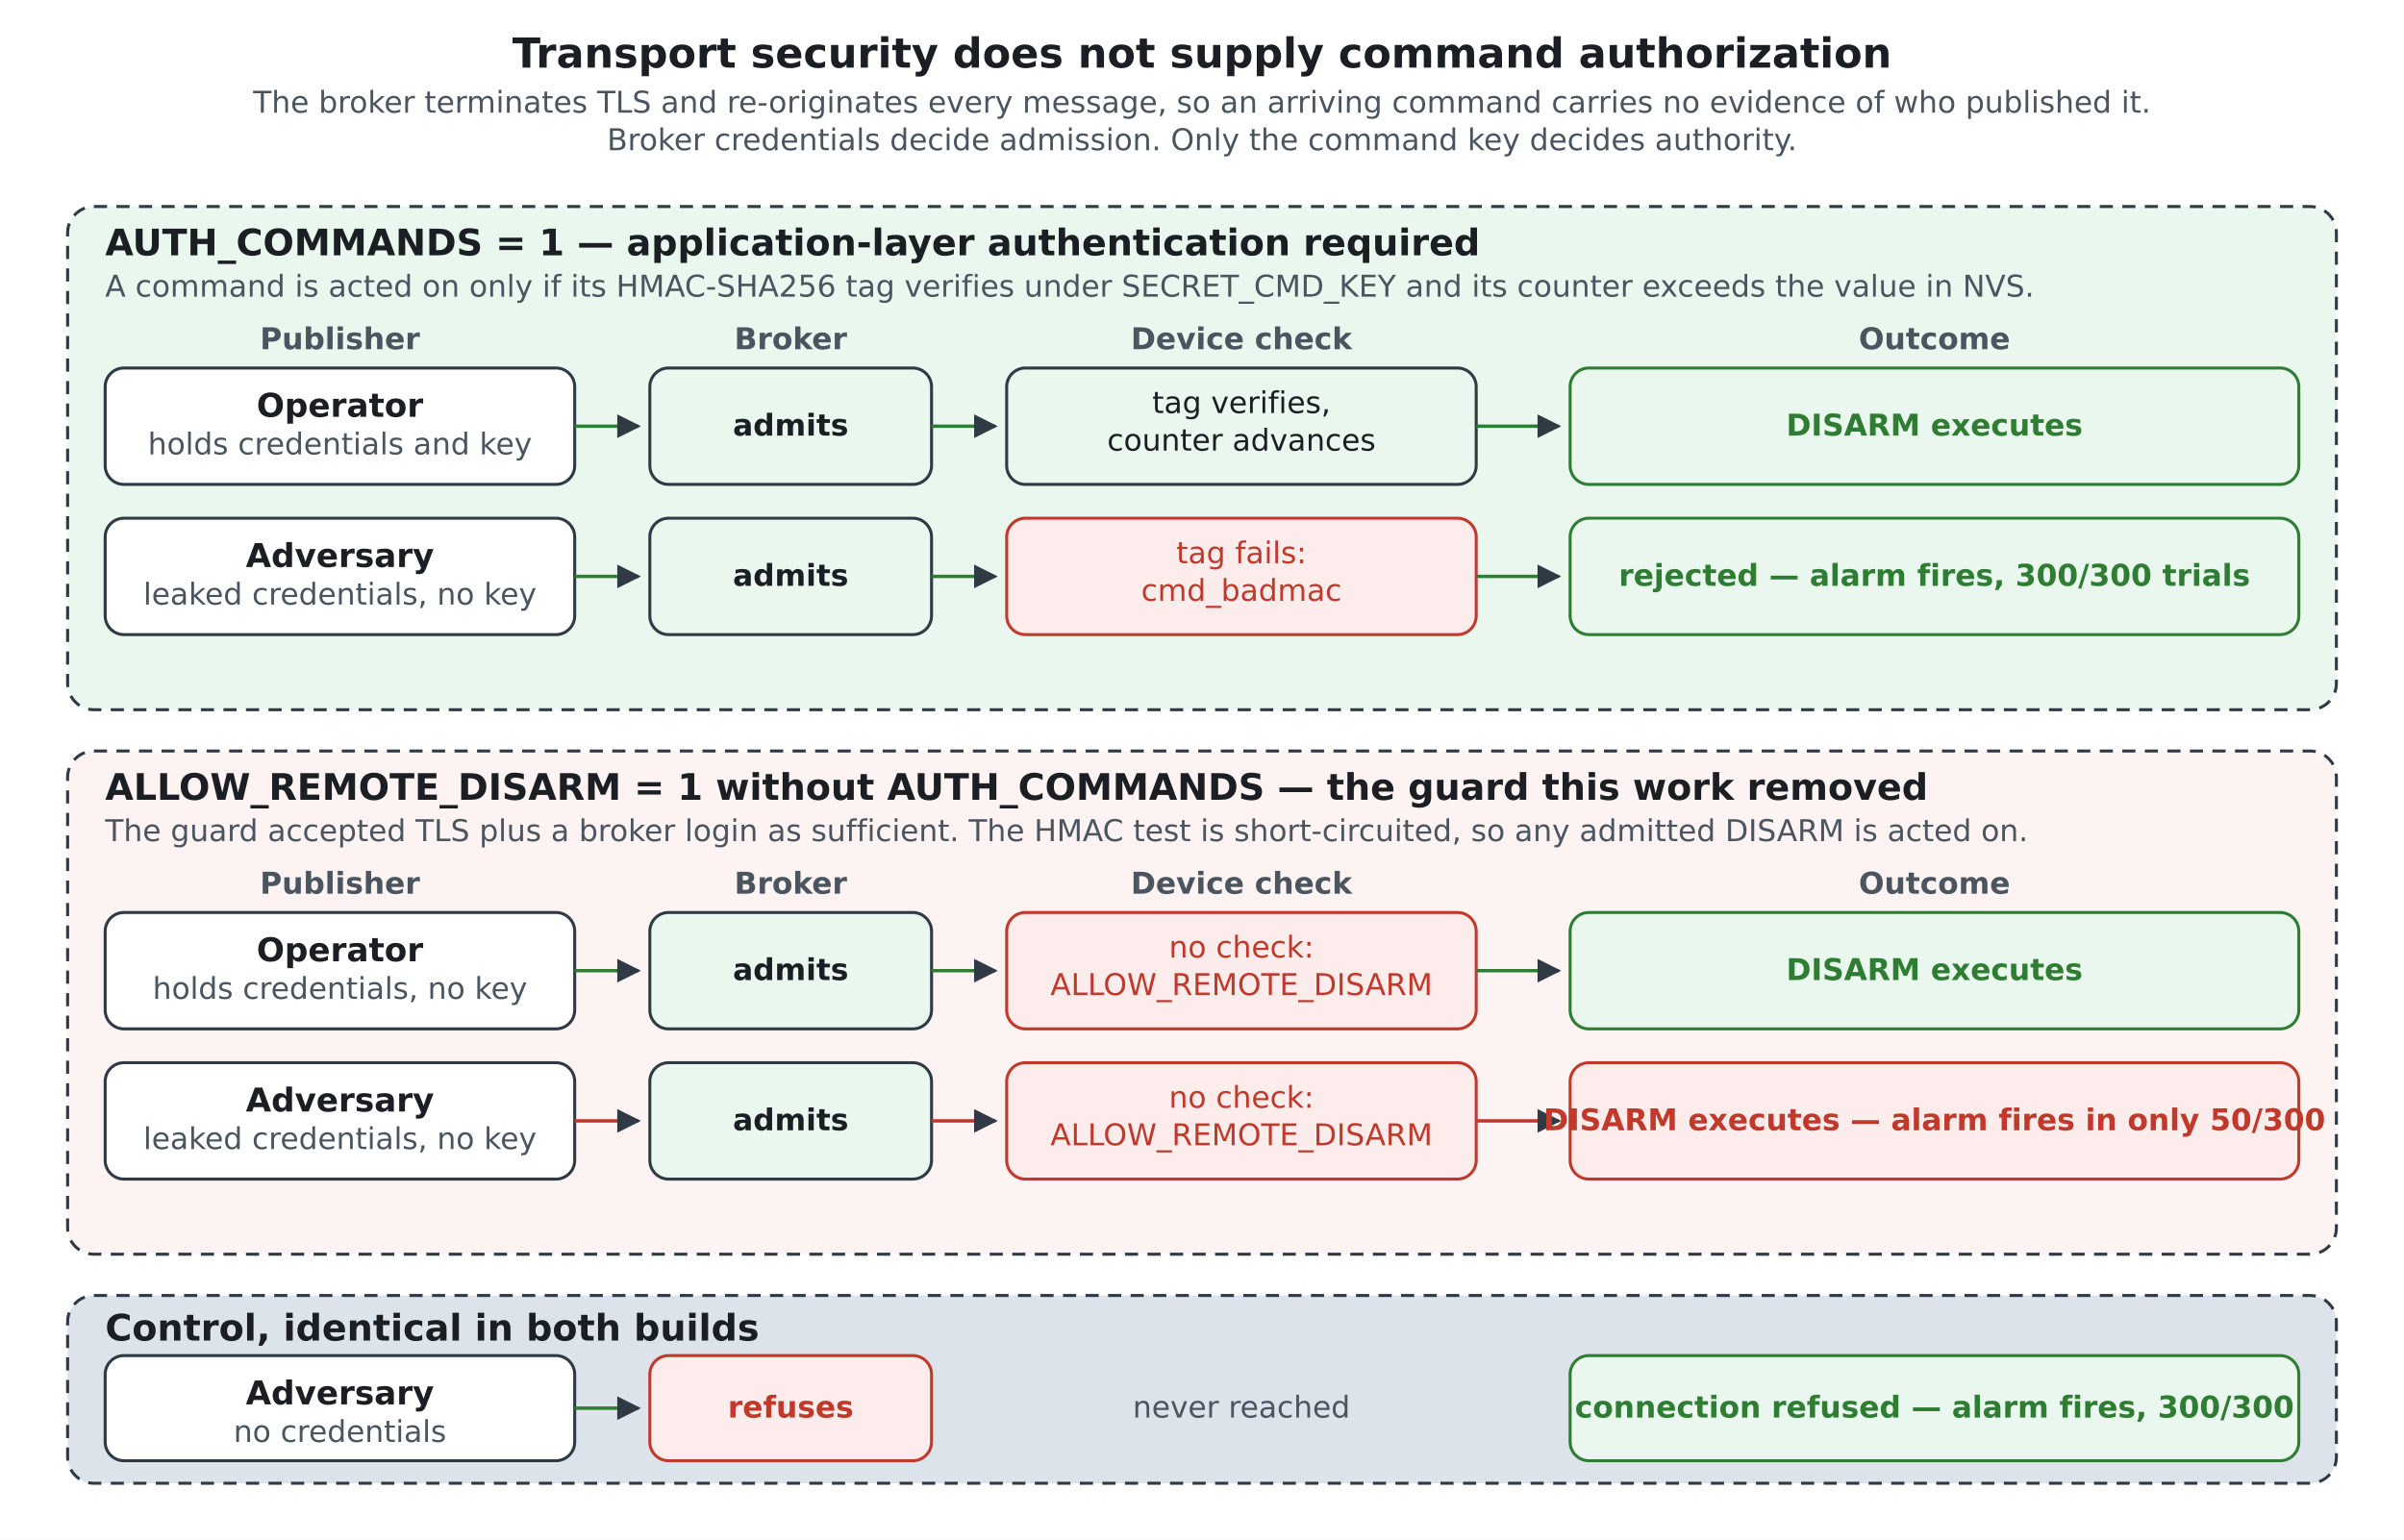
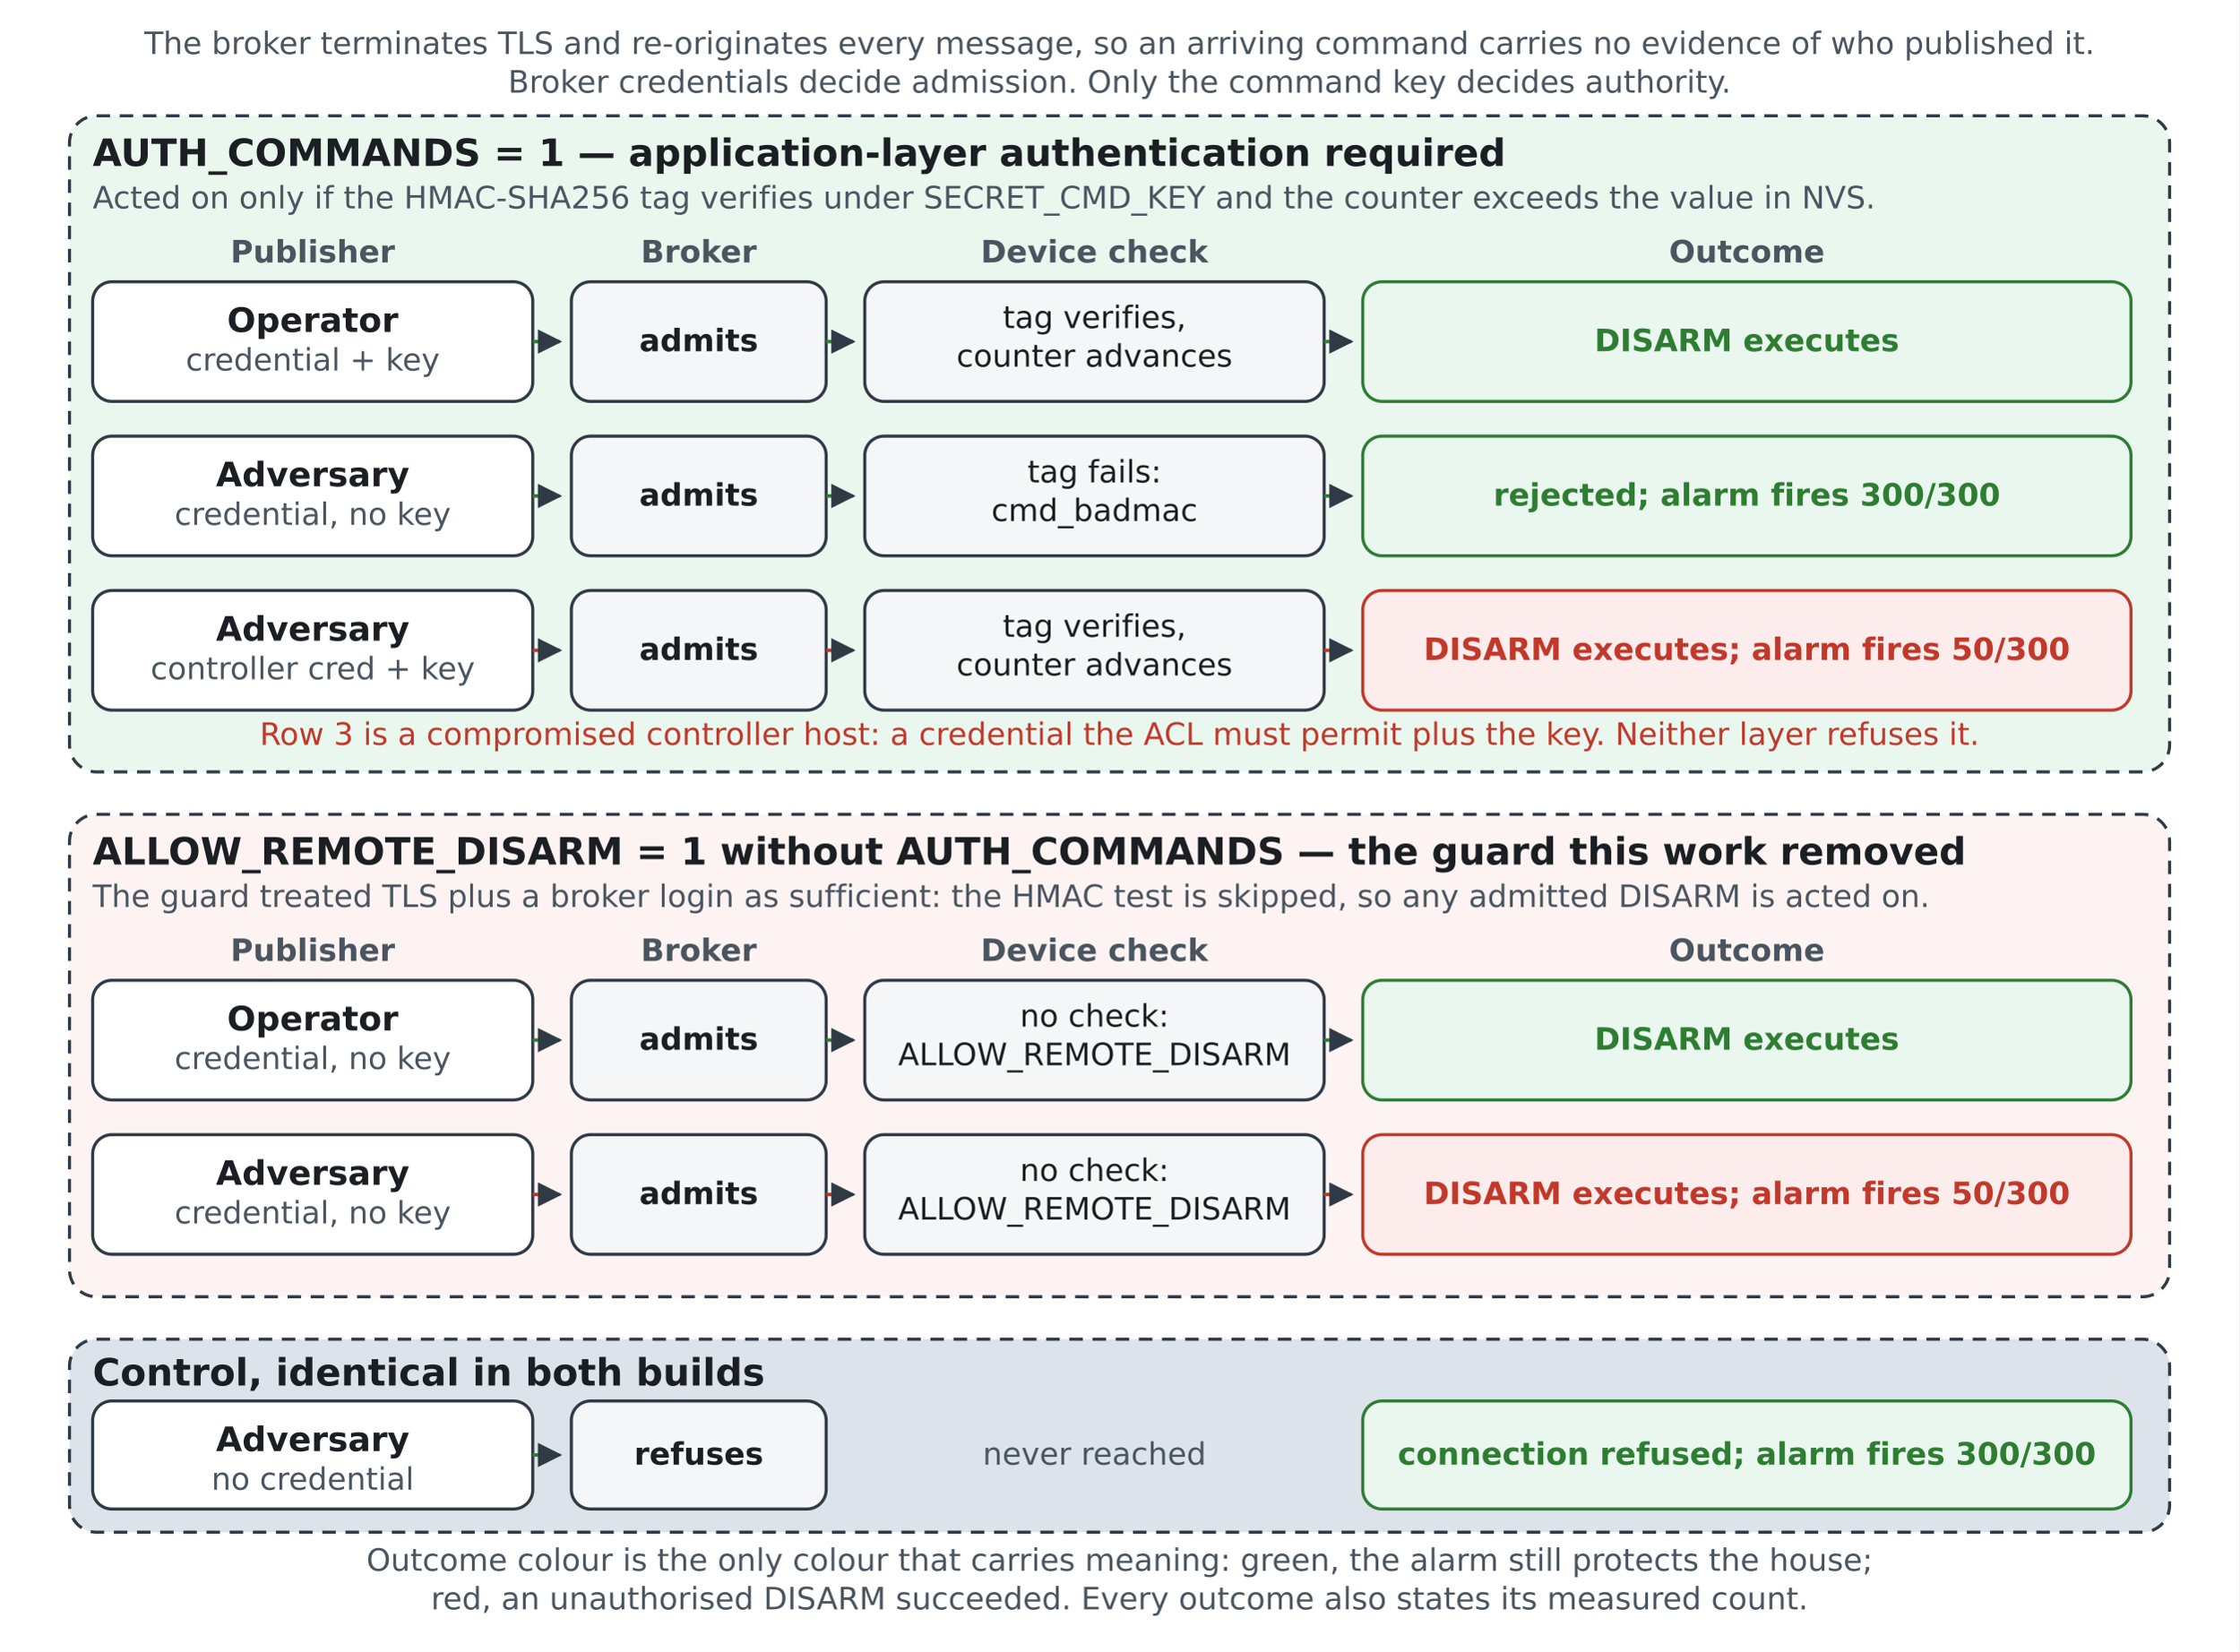
- <svg xmlns="http://www.w3.org/2000/svg" width="1280" height="820" viewBox="0 0 1280 820" font-family="DejaVu Sans, Arial, Helvetica, sans-serif">
+ <svg xmlns="http://www.w3.org/2000/svg" width="1160" height="856" viewBox="0 0 1160 856" font-family="DejaVu Sans, Arial, Helvetica, sans-serif">
  <rect width="100%" height="100%" fill="#FFFFFF" />
  <defs>
    <marker id="arr" viewBox="0 0 10 10" refX="9" refY="5" markerWidth="7" markerHeight="7" orient="auto">
      <path d="M0 0 L10 5 L0 10 z" fill="#2F3A45" />
    </marker>
  </defs>
-   <text x="640" y="36" font-size="22" font-family="DejaVu Sans, Arial, Helvetica, sans-serif" text-anchor="middle" fill="#1B1F23" font-weight="bold">Transport security does not supply command authorization</text>
-   <text x="640" y="60" font-size="16" font-family="DejaVu Sans, Arial, Helvetica, sans-serif" text-anchor="middle" fill="#4A5560">The broker terminates TLS and re-originates every message, so an arriving command carries no evidence of who published it.</text>
-   <text x="640" y="80" font-size="16" font-family="DejaVu Sans, Arial, Helvetica, sans-serif" text-anchor="middle" fill="#4A5560">Broker credentials decide admission. Only the command key decides authority.</text>
-   <rect x="36" y="110" width="1208" height="268" rx="14" fill="#E9F7EF" stroke="#2F3A45" stroke-width="1.6" stroke-dasharray="7 5" />
-   <text x="56" y="136" font-size="19.5" font-family="DejaVu Sans, Arial, Helvetica, sans-serif" text-anchor="start" fill="#1B1F23" font-weight="bold">AUTH_COMMANDS = 1    —  application-layer authentication required</text>
-   <text x="56" y="158" font-size="16" font-family="DejaVu Sans, Arial, Helvetica, sans-serif" text-anchor="start" fill="#4A5560">A command is acted on only if its HMAC-SHA256 tag verifies under SECRET_CMD_KEY and its counter exceeds the value in NVS.</text>
-   <text x="181.0" y="186" font-size="16" font-family="DejaVu Sans, Arial, Helvetica, sans-serif" text-anchor="middle" fill="#4A5560" font-weight="bold">Publisher</text>
-   <text x="421.0" y="186" font-size="16" font-family="DejaVu Sans, Arial, Helvetica, sans-serif" text-anchor="middle" fill="#4A5560" font-weight="bold">Broker</text>
-   <text x="661.0" y="186" font-size="16" font-family="DejaVu Sans, Arial, Helvetica, sans-serif" text-anchor="middle" fill="#4A5560" font-weight="bold">Device check</text>
-   <text x="1030.0" y="186" font-size="16" font-family="DejaVu Sans, Arial, Helvetica, sans-serif" text-anchor="middle" fill="#4A5560" font-weight="bold">Outcome</text>
-   <rect x="56" y="196" width="250" height="62" rx="10" fill="#FFFFFF" stroke="#2F3A45" stroke-width="1.6" />
-   <text x="181.0" y="222" font-size="17.5" font-family="DejaVu Sans, Arial, Helvetica, sans-serif" text-anchor="middle" fill="#1B1F23" font-weight="bold">Operator</text>
-   <text x="181.0" y="242" font-size="16" font-family="DejaVu Sans, Arial, Helvetica, sans-serif" text-anchor="middle" fill="#4A5560">holds credentials and key</text>
-   <path d="M306 227.0 L340 227.0" fill="none" stroke="#2E7D32" stroke-width="1.8" marker-end="url(#arr)" />
-   <rect x="346" y="196" width="150" height="62" rx="10" fill="#E9F7EF" stroke="#2F3A45" stroke-width="1.6" />
-   <text x="421.0" y="232.0" font-size="16" font-family="DejaVu Sans, Arial, Helvetica, sans-serif" text-anchor="middle" fill="#1B1F23" font-weight="bold">admits</text>
-   <path d="M496 227.0 L530 227.0" fill="none" stroke="#2E7D32" stroke-width="1.8" marker-end="url(#arr)" />
-   <rect x="536" y="196" width="250" height="62" rx="10" fill="#E9F7EF" stroke="#2F3A45" stroke-width="1.6" />
-   <text x="661.0" y="220" font-size="16" font-family="DejaVu Sans, Arial, Helvetica, sans-serif" text-anchor="middle" fill="#1B1F23">tag verifies,</text>
-   <text x="661.0" y="240" font-size="16" font-family="DejaVu Sans, Arial, Helvetica, sans-serif" text-anchor="middle" fill="#1B1F23">counter advances</text>
-   <path d="M786 227.0 L830 227.0" fill="none" stroke="#2E7D32" stroke-width="1.8" marker-end="url(#arr)" />
-   <rect x="836" y="196" width="388" height="62" rx="10" fill="#E9F7EF" stroke="#2E7D32" stroke-width="1.6" />
-   <text x="1030.0" y="232.0" font-size="16" font-family="DejaVu Sans, Arial, Helvetica, sans-serif" text-anchor="middle" fill="#2E7D32" font-weight="bold">DISARM executes</text>
-   <rect x="56" y="276" width="250" height="62" rx="10" fill="#FFFFFF" stroke="#2F3A45" stroke-width="1.6" />
-   <text x="181.0" y="302" font-size="17.5" font-family="DejaVu Sans, Arial, Helvetica, sans-serif" text-anchor="middle" fill="#1B1F23" font-weight="bold">Adversary</text>
-   <text x="181.0" y="322" font-size="16" font-family="DejaVu Sans, Arial, Helvetica, sans-serif" text-anchor="middle" fill="#4A5560">leaked credentials, no key</text>
-   <path d="M306 307.0 L340 307.0" fill="none" stroke="#2E7D32" stroke-width="1.8" marker-end="url(#arr)" />
-   <rect x="346" y="276" width="150" height="62" rx="10" fill="#E9F7EF" stroke="#2F3A45" stroke-width="1.6" />
-   <text x="421.0" y="312.0" font-size="16" font-family="DejaVu Sans, Arial, Helvetica, sans-serif" text-anchor="middle" fill="#1B1F23" font-weight="bold">admits</text>
-   <path d="M496 307.0 L530 307.0" fill="none" stroke="#2E7D32" stroke-width="1.8" marker-end="url(#arr)" />
-   <rect x="536" y="276" width="250" height="62" rx="10" fill="#FDECEC" stroke="#C0392B" stroke-width="1.6" />
-   <text x="661.0" y="300" font-size="16" font-family="DejaVu Sans, Arial, Helvetica, sans-serif" text-anchor="middle" fill="#C0392B">tag fails:</text>
-   <text x="661.0" y="320" font-size="16" font-family="DejaVu Sans, Arial, Helvetica, sans-serif" text-anchor="middle" fill="#C0392B">cmd_badmac</text>
-   <path d="M786 307.0 L830 307.0" fill="none" stroke="#2E7D32" stroke-width="1.8" marker-end="url(#arr)" />
-   <rect x="836" y="276" width="388" height="62" rx="10" fill="#E9F7EF" stroke="#2E7D32" stroke-width="1.6" />
-   <text x="1030.0" y="312.0" font-size="16" font-family="DejaVu Sans, Arial, Helvetica, sans-serif" text-anchor="middle" fill="#2E7D32" font-weight="bold">rejected — alarm fires, 300/300 trials</text>
-   <rect x="36" y="400" width="1208" height="268" rx="14" fill="#FDF3F2" stroke="#2F3A45" stroke-width="1.6" stroke-dasharray="7 5" />
-   <text x="56" y="426" font-size="19.5" font-family="DejaVu Sans, Arial, Helvetica, sans-serif" text-anchor="start" fill="#1B1F23" font-weight="bold">ALLOW_REMOTE_DISARM = 1 without AUTH_COMMANDS   —  the guard this work removed</text>
-   <text x="56" y="448" font-size="16" font-family="DejaVu Sans, Arial, Helvetica, sans-serif" text-anchor="start" fill="#4A5560">The guard accepted TLS plus a broker login as sufficient. The HMAC test is short-circuited, so any admitted DISARM is acted on.</text>
-   <text x="181.0" y="476" font-size="16" font-family="DejaVu Sans, Arial, Helvetica, sans-serif" text-anchor="middle" fill="#4A5560" font-weight="bold">Publisher</text>
-   <text x="421.0" y="476" font-size="16" font-family="DejaVu Sans, Arial, Helvetica, sans-serif" text-anchor="middle" fill="#4A5560" font-weight="bold">Broker</text>
-   <text x="661.0" y="476" font-size="16" font-family="DejaVu Sans, Arial, Helvetica, sans-serif" text-anchor="middle" fill="#4A5560" font-weight="bold">Device check</text>
-   <text x="1030.0" y="476" font-size="16" font-family="DejaVu Sans, Arial, Helvetica, sans-serif" text-anchor="middle" fill="#4A5560" font-weight="bold">Outcome</text>
-   <rect x="56" y="486" width="250" height="62" rx="10" fill="#FFFFFF" stroke="#2F3A45" stroke-width="1.6" />
-   <text x="181.0" y="512" font-size="17.5" font-family="DejaVu Sans, Arial, Helvetica, sans-serif" text-anchor="middle" fill="#1B1F23" font-weight="bold">Operator</text>
-   <text x="181.0" y="532" font-size="16" font-family="DejaVu Sans, Arial, Helvetica, sans-serif" text-anchor="middle" fill="#4A5560">holds credentials, no key</text>
-   <path d="M306 517.0 L340 517.0" fill="none" stroke="#2E7D32" stroke-width="1.8" marker-end="url(#arr)" />
-   <rect x="346" y="486" width="150" height="62" rx="10" fill="#E9F7EF" stroke="#2F3A45" stroke-width="1.6" />
-   <text x="421.0" y="522.0" font-size="16" font-family="DejaVu Sans, Arial, Helvetica, sans-serif" text-anchor="middle" fill="#1B1F23" font-weight="bold">admits</text>
-   <path d="M496 517.0 L530 517.0" fill="none" stroke="#2E7D32" stroke-width="1.8" marker-end="url(#arr)" />
-   <rect x="536" y="486" width="250" height="62" rx="10" fill="#FDECEC" stroke="#C0392B" stroke-width="1.6" />
-   <text x="661.0" y="510" font-size="16" font-family="DejaVu Sans, Arial, Helvetica, sans-serif" text-anchor="middle" fill="#C0392B">no check:</text>
-   <text x="661.0" y="530" font-size="16" font-family="DejaVu Sans, Arial, Helvetica, sans-serif" text-anchor="middle" fill="#C0392B">ALLOW_REMOTE_DISARM</text>
-   <path d="M786 517.0 L830 517.0" fill="none" stroke="#2E7D32" stroke-width="1.8" marker-end="url(#arr)" />
-   <rect x="836" y="486" width="388" height="62" rx="10" fill="#E9F7EF" stroke="#2E7D32" stroke-width="1.6" />
-   <text x="1030.0" y="522.0" font-size="16" font-family="DejaVu Sans, Arial, Helvetica, sans-serif" text-anchor="middle" fill="#2E7D32" font-weight="bold">DISARM executes</text>
-   <rect x="56" y="566" width="250" height="62" rx="10" fill="#FFFFFF" stroke="#2F3A45" stroke-width="1.6" />
-   <text x="181.0" y="592" font-size="17.5" font-family="DejaVu Sans, Arial, Helvetica, sans-serif" text-anchor="middle" fill="#1B1F23" font-weight="bold">Adversary</text>
-   <text x="181.0" y="612" font-size="16" font-family="DejaVu Sans, Arial, Helvetica, sans-serif" text-anchor="middle" fill="#4A5560">leaked credentials, no key</text>
-   <path d="M306 597.0 L340 597.0" fill="none" stroke="#C0392B" stroke-width="1.8" marker-end="url(#arr)" />
-   <rect x="346" y="566" width="150" height="62" rx="10" fill="#E9F7EF" stroke="#2F3A45" stroke-width="1.6" />
-   <text x="421.0" y="602.0" font-size="16" font-family="DejaVu Sans, Arial, Helvetica, sans-serif" text-anchor="middle" fill="#1B1F23" font-weight="bold">admits</text>
-   <path d="M496 597.0 L530 597.0" fill="none" stroke="#C0392B" stroke-width="1.8" marker-end="url(#arr)" />
-   <rect x="536" y="566" width="250" height="62" rx="10" fill="#FDECEC" stroke="#C0392B" stroke-width="1.6" />
-   <text x="661.0" y="590" font-size="16" font-family="DejaVu Sans, Arial, Helvetica, sans-serif" text-anchor="middle" fill="#C0392B">no check:</text>
-   <text x="661.0" y="610" font-size="16" font-family="DejaVu Sans, Arial, Helvetica, sans-serif" text-anchor="middle" fill="#C0392B">ALLOW_REMOTE_DISARM</text>
-   <path d="M786 597.0 L830 597.0" fill="none" stroke="#C0392B" stroke-width="1.8" marker-end="url(#arr)" />
-   <rect x="836" y="566" width="388" height="62" rx="10" fill="#FDECEC" stroke="#C0392B" stroke-width="1.6" />
-   <text x="1030.0" y="602.0" font-size="16" font-family="DejaVu Sans, Arial, Helvetica, sans-serif" text-anchor="middle" fill="#C0392B" font-weight="bold">DISARM executes — alarm fires in only 50/300</text>
-   <rect x="36" y="690" width="1208" height="100" rx="14" fill="#DCE3EA" stroke="#2F3A45" stroke-width="1.6" stroke-dasharray="7 5" />
-   <text x="56" y="714" font-size="19.5" font-family="DejaVu Sans, Arial, Helvetica, sans-serif" text-anchor="start" fill="#1B1F23" font-weight="bold">Control, identical in both builds</text>
-   <rect x="56" y="722" width="250" height="56" rx="10" fill="#FFFFFF" stroke="#2F3A45" stroke-width="1.6" />
-   <text x="181.0" y="748" font-size="17.5" font-family="DejaVu Sans, Arial, Helvetica, sans-serif" text-anchor="middle" fill="#1B1F23" font-weight="bold">Adversary</text>
-   <text x="181.0" y="768" font-size="16" font-family="DejaVu Sans, Arial, Helvetica, sans-serif" text-anchor="middle" fill="#4A5560">no credentials</text>
-   <path d="M306 750.0 L340 750.0" fill="none" stroke="#2E7D32" stroke-width="1.8" marker-end="url(#arr)" />
-   <rect x="346" y="722" width="150" height="56" rx="10" fill="#FDECEC" stroke="#C0392B" stroke-width="1.6" />
-   <text x="421.0" y="755.0" font-size="16" font-family="DejaVu Sans, Arial, Helvetica, sans-serif" text-anchor="middle" fill="#C0392B" font-weight="bold">refuses</text>
-   <text x="661.0" y="755.0" font-size="16" font-family="DejaVu Sans, Arial, Helvetica, sans-serif" text-anchor="middle" fill="#4A5560">never reached</text>
-   <rect x="836" y="722" width="388" height="56" rx="10" fill="#E9F7EF" stroke="#2E7D32" stroke-width="1.6" />
-   <text x="1030.0" y="755.0" font-size="16" font-family="DejaVu Sans, Arial, Helvetica, sans-serif" text-anchor="middle" fill="#2E7D32" font-weight="bold">connection refused — alarm fires, 300/300</text>
+   <g transform="translate(0,-10)">
+     <text x="580" y="38" font-size="16" font-family="DejaVu Sans, Arial, Helvetica, sans-serif" text-anchor="middle" fill="#4A5560">The broker terminates TLS and re-originates every message, so an arriving command carries no evidence of who published it.</text>
+     <text x="580" y="58" font-size="16" font-family="DejaVu Sans, Arial, Helvetica, sans-serif" text-anchor="middle" fill="#4A5560">Broker credentials decide admission. Only the command key decides authority.</text>
+     <rect x="36" y="70" width="1088" height="340" rx="14" fill="#E9F7EF" stroke="#2F3A45" stroke-width="1.6" stroke-dasharray="7 5" />
+     <text x="48" y="96" font-size="19.5" font-family="DejaVu Sans, Arial, Helvetica, sans-serif" text-anchor="start" fill="#1B1F23" font-weight="bold">AUTH_COMMANDS = 1    —  application-layer authentication required</text>
+     <text x="48" y="118" font-size="16" font-family="DejaVu Sans, Arial, Helvetica, sans-serif" text-anchor="start" fill="#4A5560">Acted on only if the HMAC-SHA256 tag verifies under SECRET_CMD_KEY and the counter exceeds the value in NVS.</text>
+     <text x="162.0" y="146" font-size="16" font-family="DejaVu Sans, Arial, Helvetica, sans-serif" text-anchor="middle" fill="#4A5560" font-weight="bold">Publisher</text>
+     <text x="362.0" y="146" font-size="16" font-family="DejaVu Sans, Arial, Helvetica, sans-serif" text-anchor="middle" fill="#4A5560" font-weight="bold">Broker</text>
+     <text x="567.0" y="146" font-size="16" font-family="DejaVu Sans, Arial, Helvetica, sans-serif" text-anchor="middle" fill="#4A5560" font-weight="bold">Device check</text>
+     <text x="905.0" y="146" font-size="16" font-family="DejaVu Sans, Arial, Helvetica, sans-serif" text-anchor="middle" fill="#4A5560" font-weight="bold">Outcome</text>
+     <rect x="48" y="156" width="228" height="62" rx="10" fill="#FFFFFF" stroke="#2F3A45" stroke-width="1.6" />
+     <text x="162.0" y="182" font-size="17.5" font-family="DejaVu Sans, Arial, Helvetica, sans-serif" text-anchor="middle" fill="#1B1F23" font-weight="bold">Operator</text>
+     <text x="162.0" y="202" font-size="16" font-family="DejaVu Sans, Arial, Helvetica, sans-serif" text-anchor="middle" fill="#4A5560">credential + key</text>
+     <path d="M276 187.0 L290 187.0" fill="none" stroke="#2E7D32" stroke-width="1.8" marker-end="url(#arr)" />
+     <rect x="296" y="156" width="132" height="62" rx="10" fill="#F4F6F8" stroke="#2F3A45" stroke-width="1.6" />
+     <text x="362.0" y="192.0" font-size="16" font-family="DejaVu Sans, Arial, Helvetica, sans-serif" text-anchor="middle" fill="#1B1F23" font-weight="bold">admits</text>
+     <path d="M428 187.0 L442 187.0" fill="none" stroke="#2E7D32" stroke-width="1.8" marker-end="url(#arr)" />
+     <rect x="448" y="156" width="238" height="62" rx="10" fill="#F4F6F8" stroke="#2F3A45" stroke-width="1.6" />
+     <text x="567.0" y="180" font-size="16" font-family="DejaVu Sans, Arial, Helvetica, sans-serif" text-anchor="middle" fill="#1B1F23">tag verifies,</text>
+     <text x="567.0" y="200" font-size="16" font-family="DejaVu Sans, Arial, Helvetica, sans-serif" text-anchor="middle" fill="#1B1F23">counter advances</text>
+     <path d="M686 187.0 L700 187.0" fill="none" stroke="#2E7D32" stroke-width="1.8" marker-end="url(#arr)" />
+     <rect x="706" y="156" width="398" height="62" rx="10" fill="#E9F7EF" stroke="#2E7D32" stroke-width="1.6" />
+     <text x="905.0" y="192.0" font-size="16" font-family="DejaVu Sans, Arial, Helvetica, sans-serif" text-anchor="middle" fill="#2E7D32" font-weight="bold">DISARM executes</text>
+     <rect x="48" y="236" width="228" height="62" rx="10" fill="#FFFFFF" stroke="#2F3A45" stroke-width="1.6" />
+     <text x="162.0" y="262" font-size="17.5" font-family="DejaVu Sans, Arial, Helvetica, sans-serif" text-anchor="middle" fill="#1B1F23" font-weight="bold">Adversary</text>
+     <text x="162.0" y="282" font-size="16" font-family="DejaVu Sans, Arial, Helvetica, sans-serif" text-anchor="middle" fill="#4A5560">credential, no key</text>
+     <path d="M276 267.0 L290 267.0" fill="none" stroke="#2E7D32" stroke-width="1.8" marker-end="url(#arr)" />
+     <rect x="296" y="236" width="132" height="62" rx="10" fill="#F4F6F8" stroke="#2F3A45" stroke-width="1.6" />
+     <text x="362.0" y="272.0" font-size="16" font-family="DejaVu Sans, Arial, Helvetica, sans-serif" text-anchor="middle" fill="#1B1F23" font-weight="bold">admits</text>
+     <path d="M428 267.0 L442 267.0" fill="none" stroke="#2E7D32" stroke-width="1.8" marker-end="url(#arr)" />
+     <rect x="448" y="236" width="238" height="62" rx="10" fill="#F4F6F8" stroke="#2F3A45" stroke-width="1.6" />
+     <text x="567.0" y="260" font-size="16" font-family="DejaVu Sans, Arial, Helvetica, sans-serif" text-anchor="middle" fill="#1B1F23">tag fails:</text>
+     <text x="567.0" y="280" font-size="16" font-family="DejaVu Sans, Arial, Helvetica, sans-serif" text-anchor="middle" fill="#1B1F23">cmd_badmac</text>
+     <path d="M686 267.0 L700 267.0" fill="none" stroke="#2E7D32" stroke-width="1.8" marker-end="url(#arr)" />
+     <rect x="706" y="236" width="398" height="62" rx="10" fill="#E9F7EF" stroke="#2E7D32" stroke-width="1.6" />
+     <text x="905.0" y="272.0" font-size="16" font-family="DejaVu Sans, Arial, Helvetica, sans-serif" text-anchor="middle" fill="#2E7D32" font-weight="bold">rejected; alarm fires 300/300</text>
+     <rect x="48" y="316" width="228" height="62" rx="10" fill="#FFFFFF" stroke="#2F3A45" stroke-width="1.6" />
+     <text x="162.0" y="342" font-size="17.5" font-family="DejaVu Sans, Arial, Helvetica, sans-serif" text-anchor="middle" fill="#1B1F23" font-weight="bold">Adversary</text>
+     <text x="162.0" y="362" font-size="16" font-family="DejaVu Sans, Arial, Helvetica, sans-serif" text-anchor="middle" fill="#4A5560">controller cred + key</text>
+     <path d="M276 347.0 L290 347.0" fill="none" stroke="#C0392B" stroke-width="1.8" marker-end="url(#arr)" />
+     <rect x="296" y="316" width="132" height="62" rx="10" fill="#F4F6F8" stroke="#2F3A45" stroke-width="1.6" />
+     <text x="362.0" y="352.0" font-size="16" font-family="DejaVu Sans, Arial, Helvetica, sans-serif" text-anchor="middle" fill="#1B1F23" font-weight="bold">admits</text>
+     <path d="M428 347.0 L442 347.0" fill="none" stroke="#C0392B" stroke-width="1.8" marker-end="url(#arr)" />
+     <rect x="448" y="316" width="238" height="62" rx="10" fill="#F4F6F8" stroke="#2F3A45" stroke-width="1.6" />
+     <text x="567.0" y="340" font-size="16" font-family="DejaVu Sans, Arial, Helvetica, sans-serif" text-anchor="middle" fill="#1B1F23">tag verifies,</text>
+     <text x="567.0" y="360" font-size="16" font-family="DejaVu Sans, Arial, Helvetica, sans-serif" text-anchor="middle" fill="#1B1F23">counter advances</text>
+     <path d="M686 347.0 L700 347.0" fill="none" stroke="#C0392B" stroke-width="1.8" marker-end="url(#arr)" />
+     <rect x="706" y="316" width="398" height="62" rx="10" fill="#FDECEC" stroke="#C0392B" stroke-width="1.6" />
+     <text x="905.0" y="352.0" font-size="16" font-family="DejaVu Sans, Arial, Helvetica, sans-serif" text-anchor="middle" fill="#C0392B" font-weight="bold">DISARM executes; alarm fires 50/300</text>
+     <text x="580" y="396" font-size="16" font-family="DejaVu Sans, Arial, Helvetica, sans-serif" text-anchor="middle" fill="#C0392B">Row 3 is a compromised controller host: a credential the ACL must permit plus the key. Neither layer refuses it.</text>
+     <rect x="36" y="432" width="1088" height="250" rx="14" fill="#FDF3F2" stroke="#2F3A45" stroke-width="1.6" stroke-dasharray="7 5" />
+     <text x="48" y="458" font-size="19.5" font-family="DejaVu Sans, Arial, Helvetica, sans-serif" text-anchor="start" fill="#1B1F23" font-weight="bold">ALLOW_REMOTE_DISARM = 1 without AUTH_COMMANDS   —  the guard this work removed</text>
+     <text x="48" y="480" font-size="16" font-family="DejaVu Sans, Arial, Helvetica, sans-serif" text-anchor="start" fill="#4A5560">The guard treated TLS plus a broker login as sufficient: the HMAC test is skipped, so any admitted DISARM is acted on.</text>
+     <text x="162.0" y="508" font-size="16" font-family="DejaVu Sans, Arial, Helvetica, sans-serif" text-anchor="middle" fill="#4A5560" font-weight="bold">Publisher</text>
+     <text x="362.0" y="508" font-size="16" font-family="DejaVu Sans, Arial, Helvetica, sans-serif" text-anchor="middle" fill="#4A5560" font-weight="bold">Broker</text>
+     <text x="567.0" y="508" font-size="16" font-family="DejaVu Sans, Arial, Helvetica, sans-serif" text-anchor="middle" fill="#4A5560" font-weight="bold">Device check</text>
+     <text x="905.0" y="508" font-size="16" font-family="DejaVu Sans, Arial, Helvetica, sans-serif" text-anchor="middle" fill="#4A5560" font-weight="bold">Outcome</text>
+     <rect x="48" y="518" width="228" height="62" rx="10" fill="#FFFFFF" stroke="#2F3A45" stroke-width="1.6" />
+     <text x="162.0" y="544" font-size="17.5" font-family="DejaVu Sans, Arial, Helvetica, sans-serif" text-anchor="middle" fill="#1B1F23" font-weight="bold">Operator</text>
+     <text x="162.0" y="564" font-size="16" font-family="DejaVu Sans, Arial, Helvetica, sans-serif" text-anchor="middle" fill="#4A5560">credential, no key</text>
+     <path d="M276 549.0 L290 549.0" fill="none" stroke="#2E7D32" stroke-width="1.8" marker-end="url(#arr)" />
+     <rect x="296" y="518" width="132" height="62" rx="10" fill="#F4F6F8" stroke="#2F3A45" stroke-width="1.6" />
+     <text x="362.0" y="554.0" font-size="16" font-family="DejaVu Sans, Arial, Helvetica, sans-serif" text-anchor="middle" fill="#1B1F23" font-weight="bold">admits</text>
+     <path d="M428 549.0 L442 549.0" fill="none" stroke="#2E7D32" stroke-width="1.8" marker-end="url(#arr)" />
+     <rect x="448" y="518" width="238" height="62" rx="10" fill="#F4F6F8" stroke="#2F3A45" stroke-width="1.6" />
+     <text x="567.0" y="542" font-size="16" font-family="DejaVu Sans, Arial, Helvetica, sans-serif" text-anchor="middle" fill="#1B1F23">no check:</text>
+     <text x="567.0" y="562" font-size="16" font-family="DejaVu Sans, Arial, Helvetica, sans-serif" text-anchor="middle" fill="#1B1F23">ALLOW_REMOTE_DISARM</text>
+     <path d="M686 549.0 L700 549.0" fill="none" stroke="#2E7D32" stroke-width="1.8" marker-end="url(#arr)" />
+     <rect x="706" y="518" width="398" height="62" rx="10" fill="#E9F7EF" stroke="#2E7D32" stroke-width="1.6" />
+     <text x="905.0" y="554.0" font-size="16" font-family="DejaVu Sans, Arial, Helvetica, sans-serif" text-anchor="middle" fill="#2E7D32" font-weight="bold">DISARM executes</text>
+     <rect x="48" y="598" width="228" height="62" rx="10" fill="#FFFFFF" stroke="#2F3A45" stroke-width="1.6" />
+     <text x="162.0" y="624" font-size="17.5" font-family="DejaVu Sans, Arial, Helvetica, sans-serif" text-anchor="middle" fill="#1B1F23" font-weight="bold">Adversary</text>
+     <text x="162.0" y="644" font-size="16" font-family="DejaVu Sans, Arial, Helvetica, sans-serif" text-anchor="middle" fill="#4A5560">credential, no key</text>
+     <path d="M276 629.0 L290 629.0" fill="none" stroke="#C0392B" stroke-width="1.8" marker-end="url(#arr)" />
+     <rect x="296" y="598" width="132" height="62" rx="10" fill="#F4F6F8" stroke="#2F3A45" stroke-width="1.6" />
+     <text x="362.0" y="634.0" font-size="16" font-family="DejaVu Sans, Arial, Helvetica, sans-serif" text-anchor="middle" fill="#1B1F23" font-weight="bold">admits</text>
+     <path d="M428 629.0 L442 629.0" fill="none" stroke="#C0392B" stroke-width="1.8" marker-end="url(#arr)" />
+     <rect x="448" y="598" width="238" height="62" rx="10" fill="#F4F6F8" stroke="#2F3A45" stroke-width="1.6" />
+     <text x="567.0" y="622" font-size="16" font-family="DejaVu Sans, Arial, Helvetica, sans-serif" text-anchor="middle" fill="#1B1F23">no check:</text>
+     <text x="567.0" y="642" font-size="16" font-family="DejaVu Sans, Arial, Helvetica, sans-serif" text-anchor="middle" fill="#1B1F23">ALLOW_REMOTE_DISARM</text>
+     <path d="M686 629.0 L700 629.0" fill="none" stroke="#C0392B" stroke-width="1.8" marker-end="url(#arr)" />
+     <rect x="706" y="598" width="398" height="62" rx="10" fill="#FDECEC" stroke="#C0392B" stroke-width="1.6" />
+     <text x="905.0" y="634.0" font-size="16" font-family="DejaVu Sans, Arial, Helvetica, sans-serif" text-anchor="middle" fill="#C0392B" font-weight="bold">DISARM executes; alarm fires 50/300</text>
+     <rect x="36" y="704" width="1088" height="100" rx="14" fill="#DCE3EA" stroke="#2F3A45" stroke-width="1.6" stroke-dasharray="7 5" />
+     <text x="48" y="728" font-size="19.5" font-family="DejaVu Sans, Arial, Helvetica, sans-serif" text-anchor="start" fill="#1B1F23" font-weight="bold">Control, identical in both builds</text>
+     <rect x="48" y="736" width="228" height="56" rx="10" fill="#FFFFFF" stroke="#2F3A45" stroke-width="1.6" />
+     <text x="162.0" y="762" font-size="17.5" font-family="DejaVu Sans, Arial, Helvetica, sans-serif" text-anchor="middle" fill="#1B1F23" font-weight="bold">Adversary</text>
+     <text x="162.0" y="782" font-size="16" font-family="DejaVu Sans, Arial, Helvetica, sans-serif" text-anchor="middle" fill="#4A5560">no credential</text>
+     <path d="M276 764.0 L290 764.0" fill="none" stroke="#2E7D32" stroke-width="1.8" marker-end="url(#arr)" />
+     <rect x="296" y="736" width="132" height="56" rx="10" fill="#F4F6F8" stroke="#2F3A45" stroke-width="1.6" />
+     <text x="362.0" y="769.0" font-size="16" font-family="DejaVu Sans, Arial, Helvetica, sans-serif" text-anchor="middle" fill="#1B1F23" font-weight="bold">refuses</text>
+     <text x="567.0" y="769.0" font-size="16" font-family="DejaVu Sans, Arial, Helvetica, sans-serif" text-anchor="middle" fill="#4A5560">never reached</text>
+     <rect x="706" y="736" width="398" height="56" rx="10" fill="#E9F7EF" stroke="#2E7D32" stroke-width="1.6" />
+     <text x="905.0" y="769.0" font-size="16" font-family="DejaVu Sans, Arial, Helvetica, sans-serif" text-anchor="middle" fill="#2E7D32" font-weight="bold">connection refused; alarm fires 300/300</text>
+     <text x="580" y="824" font-size="16" font-family="DejaVu Sans, Arial, Helvetica, sans-serif" text-anchor="middle" fill="#4A5560">Outcome colour is the only colour that carries meaning: green, the alarm still protects the house;</text>
+     <text x="580" y="844" font-size="16" font-family="DejaVu Sans, Arial, Helvetica, sans-serif" text-anchor="middle" fill="#4A5560">red, an unauthorised DISARM succeeded. Every outcome also states its measured count.</text>
+   </g>
</svg>
